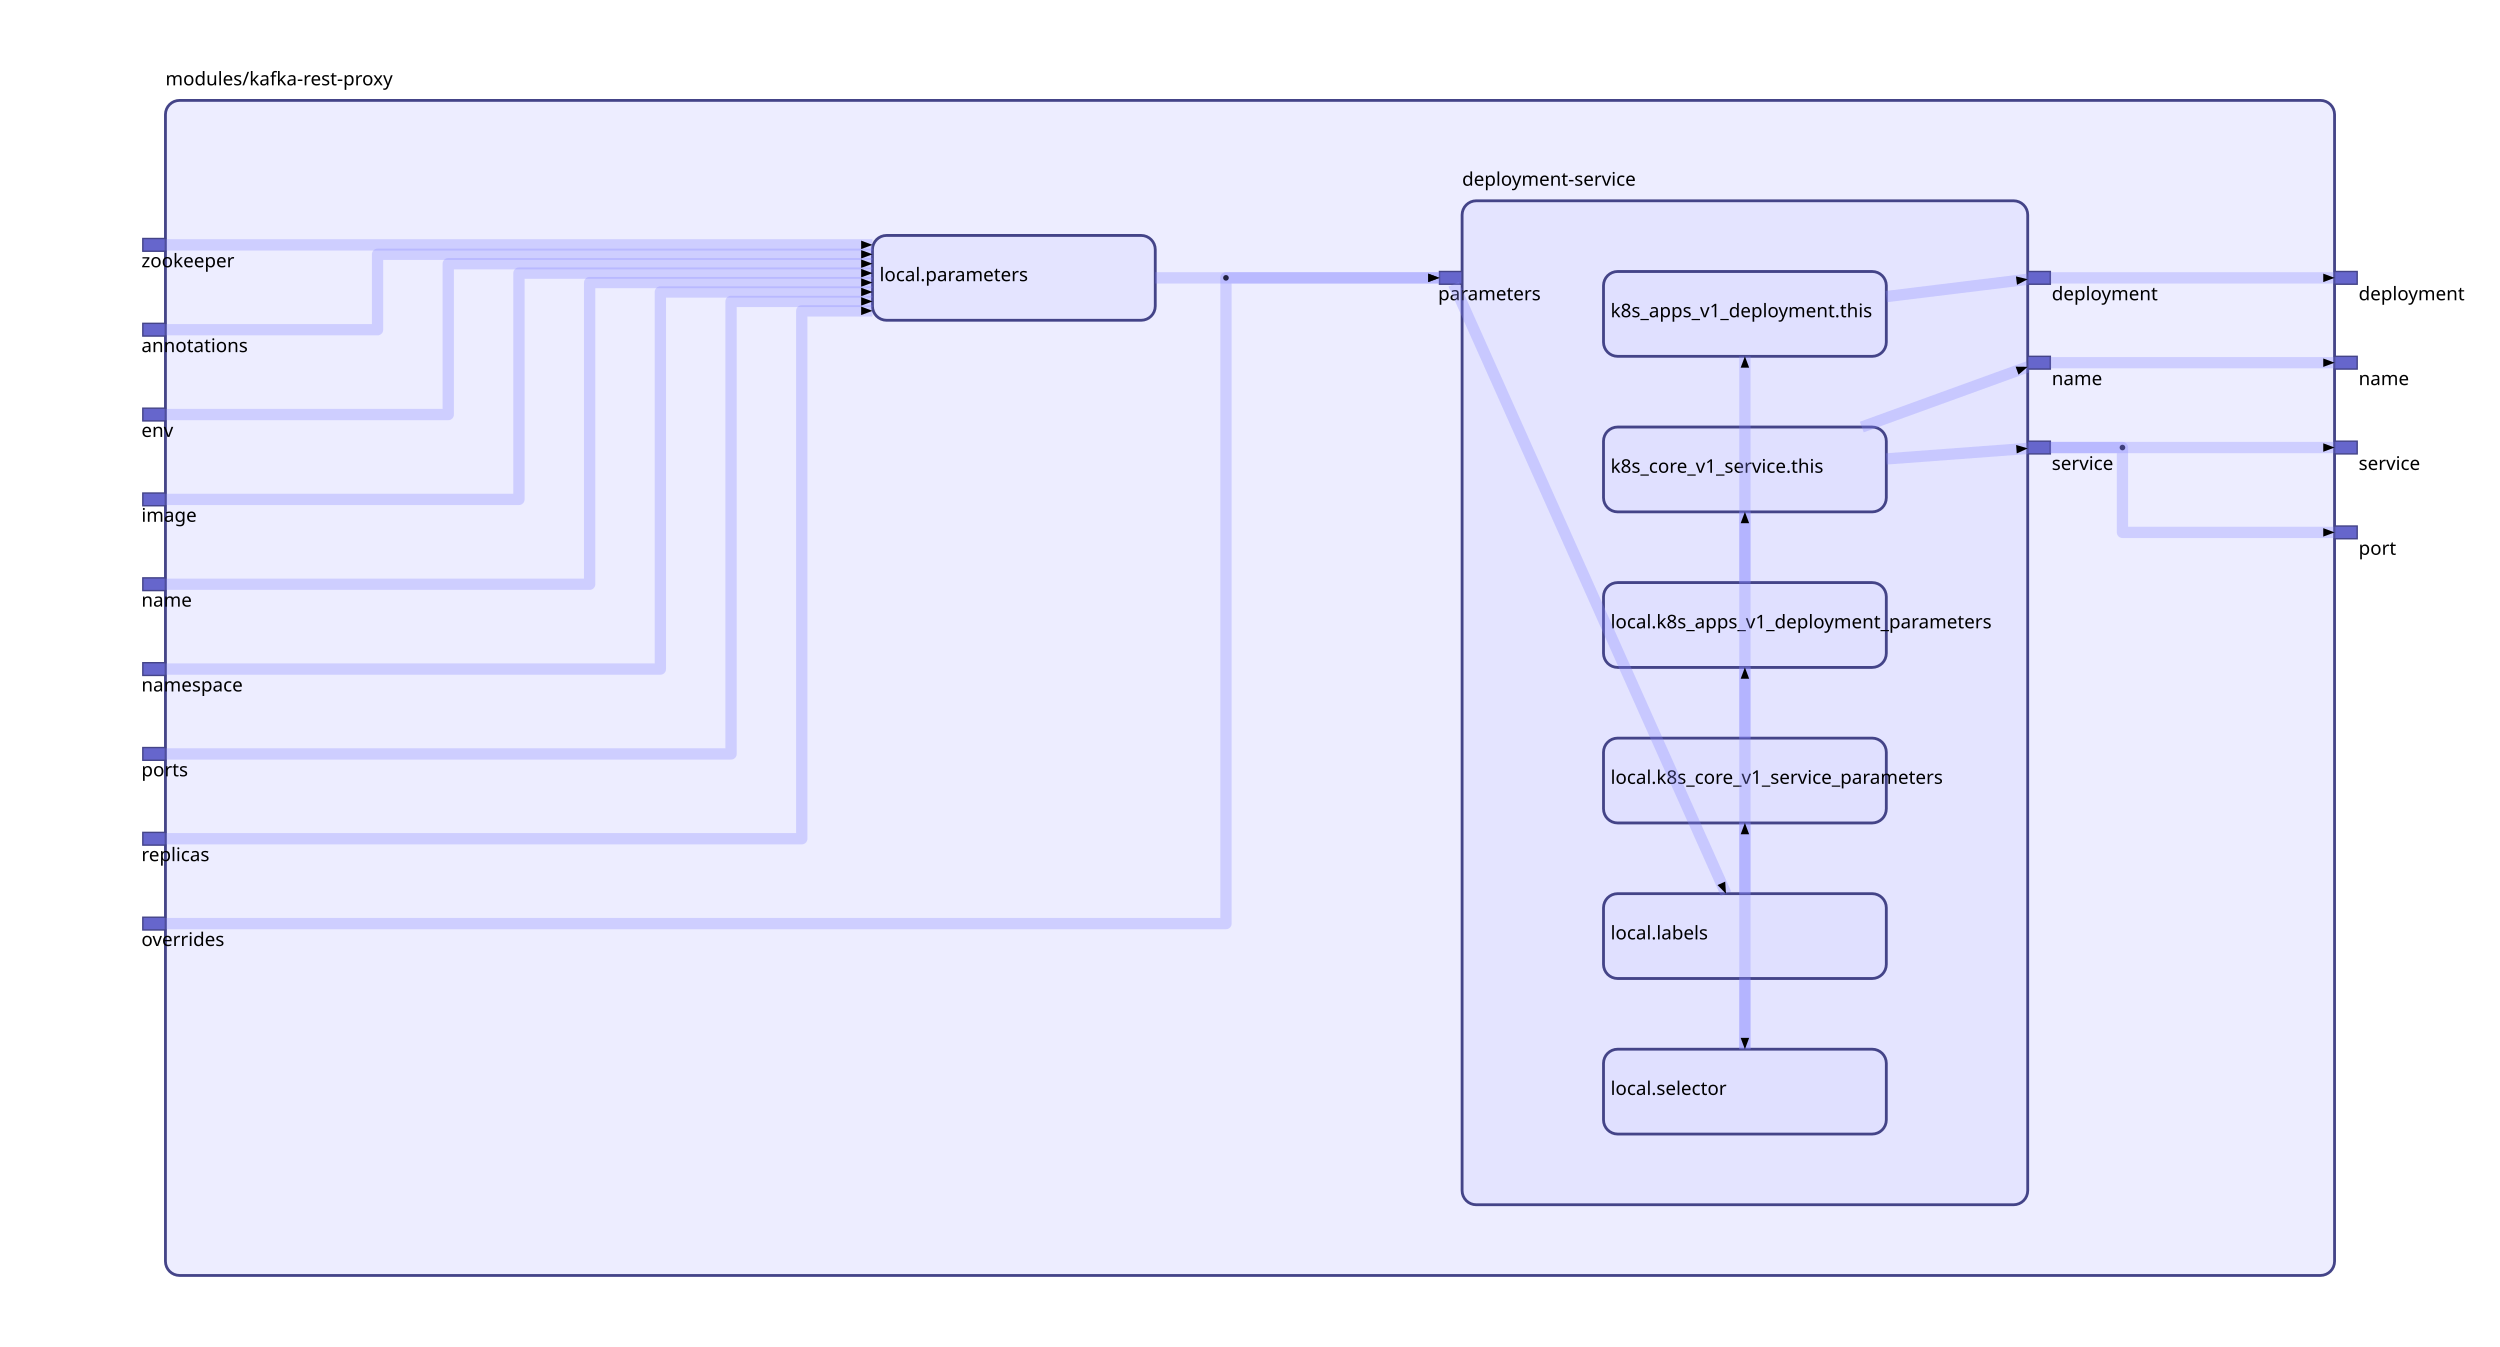
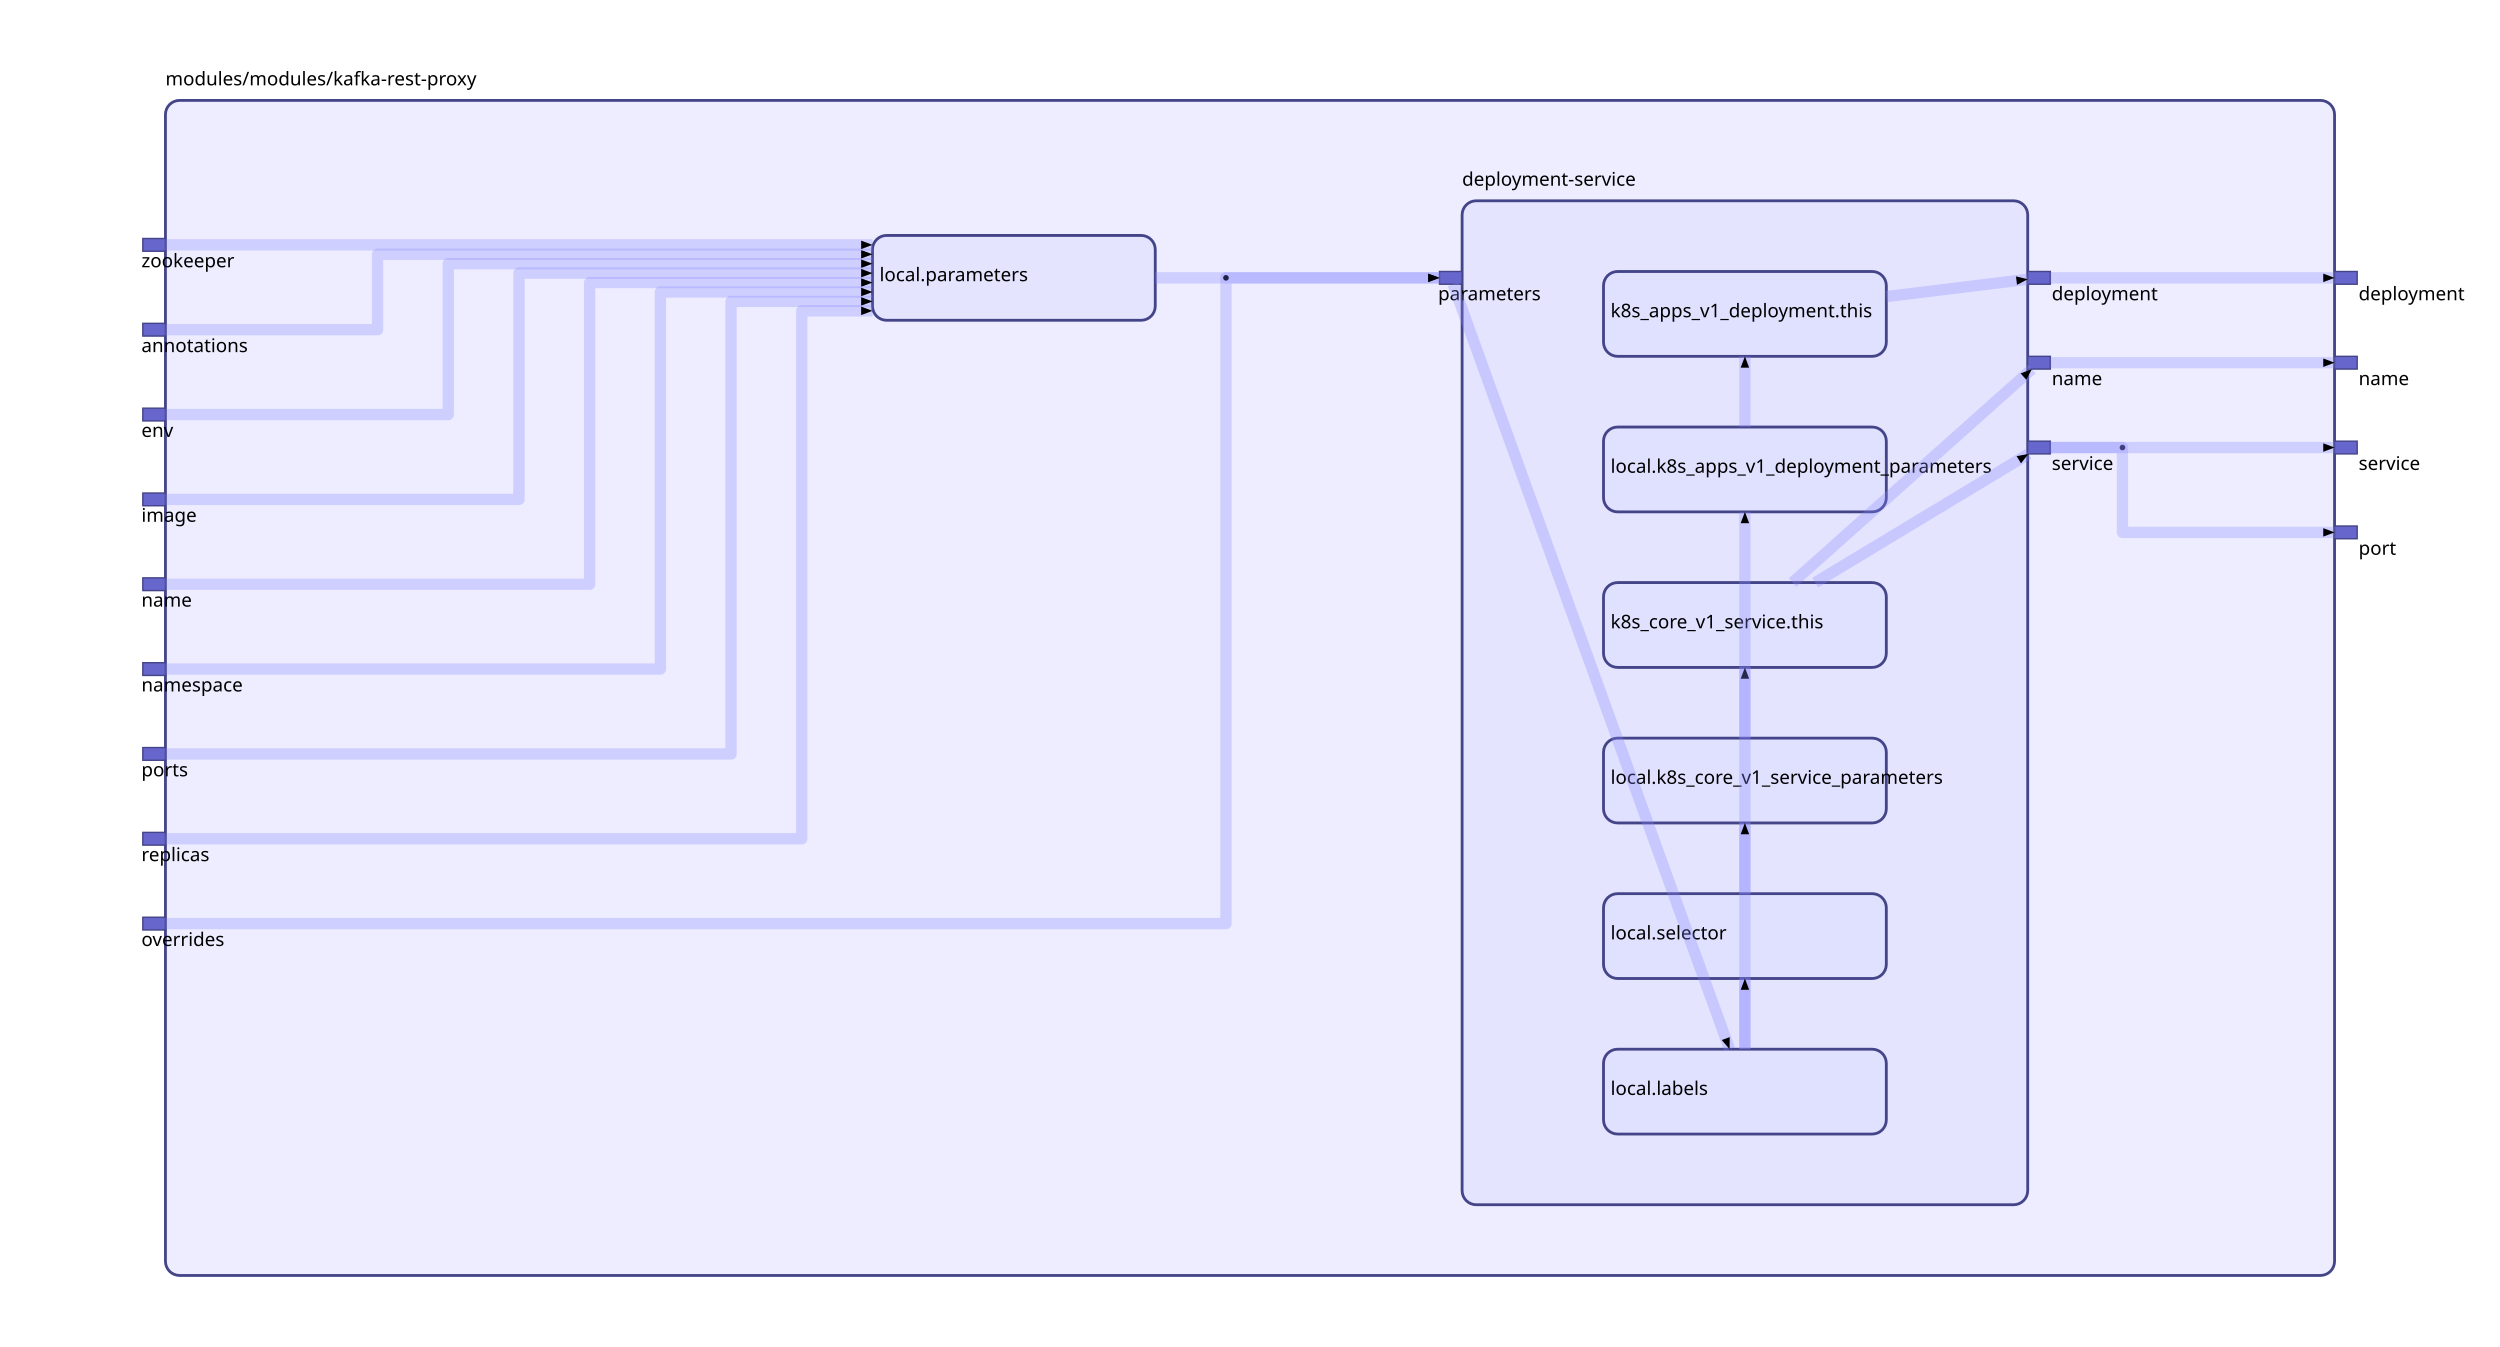
<svg xmlns="http://www.w3.org/2000/svg" id="sprotty_1" class="sprotty-graph sprotty" tabindex="1002" viewBox="0 0 1768 952">
  <style>
.elknode {
    stroke: #448;
    stroke-width: 2;
    fill: #ddf;
    fill-opacity: 0.5;
}

.elkport {
    stroke: #448;
    stroke-width: 1;
    fill: #66c;
}

.elkedge {
    fill: none;
    stroke: #88f;
    stroke-width: 8;
    stroke-opacity: 0.3;
    pointer-events: stroke;
    stroke-linejoin: round;
}

.elkedge:hover {
    stroke: #448;
    stroke-width: 8;
    stroke-opacity: 1;
    stroke-dasharray: 16px;
    stroke-dashoffset: 32px;
    animation: stroke 0.5s linear infinite;
}

@keyframes stroke {
    to {
        stroke-dashoffset: 0;
    }
}

.elkedge.arrow {
    fill: #336;
}

.elklabel {
    stroke-width: 0;
    stroke: #000;
    fill: #000;
    font-family: sans-serif;
    font-size: 10pt;
    dominant-baseline: hanging;
}

.elklabel:hover {
    font-size: 24pt;
}

.elkjunction {
    stroke: none;
    fill: #224;
}

.selected &gt; rect {
    stroke-width: 3;
}

.mouseover {
    stroke: #88f;
}
/*
 * Copyright (C) 2017 TypeFox and others.
 *
 * Licensed under the Apache License, Version 2.0 (the "License"); you may not use this file except in compliance with the License.
 * You may obtain a copy of the License at http://www.apache.org/licenses/LICENSE-2.0
 */

.sprotty {
    padding: 0px;
    font-family: "Helvetica Neue", Helvetica, Arial, sans-serif;
}

.sprotty-hidden {
    display: block;
    position: absolute;
    width: 0px;
    height: 0px;
}

.sprotty-popup {
    font-family: "Helvetica Neue", Helvetica, Arial, sans-serif;
    position: absolute;
    background: white;
    border-radius: 5px;
    border: 1px solid;
    max-width: 400px;
    min-width: 100px;
}

.sprotty-popup &gt; div {
    margin: 10px;
}

.sprotty-popup-closed {
    display: none;
}
</style>
  <g transform="scale(1) translate(0,0)">
    <g id="sprotty_3" transform="translate(117, 71)" opacity="1">
      <rect class="elknode" x="0" y="0" rx="10" width="1534" height="831" />
      <g id="sprotty_5" transform="translate(500, 95.5)" opacity="1">
        <rect class="elknode" x="0" y="0" rx="10" width="200" height="60" />
        <text id="sprotty_6" class="elklabel" transform="translate(5, 22) translate(0, 0)" opacity="1">local.parameters</text>
      </g>
-       <g id="sprotty_7" transform="translate(917, 71)" opacity="1">
+       <g id="sprotty_31" transform="translate(917, 71)" opacity="1">
        <rect class="elknode" x="0" y="0" rx="10" width="400" height="710" />
-         <g id="sprotty_9" transform="translate(100, 50)" opacity="1">
-           <rect class="elknode" x="0" y="0" rx="10" width="200" height="60" />
-           <text id="sprotty_10" class="elklabel" transform="translate(5, 22) translate(0, 0)" opacity="1">k8s_apps_v1_deployment.this</text>
-         </g>
-         <g id="sprotty_11" transform="translate(100, 160)" opacity="1">
-           <rect class="elknode" x="0" y="0" rx="10" width="200" height="60" />
-           <text id="sprotty_12" class="elklabel" transform="translate(5, 22) translate(0, 0)" opacity="1">k8s_core_v1_service.this</text>
-         </g>
-         <g id="sprotty_13" transform="translate(100, 270)" opacity="1">
-           <rect class="elknode" x="0" y="0" rx="10" width="200" height="60" />
-           <text id="sprotty_14" class="elklabel" transform="translate(5, 22) translate(0, 0)" opacity="1">local.k8s_apps_v1_deployment_parameters</text>
-         </g>
-         <g id="sprotty_15" transform="translate(100, 380)" opacity="1">
-           <rect class="elknode" x="0" y="0" rx="10" width="200" height="60" />
-           <text id="sprotty_16" class="elklabel" transform="translate(5, 22) translate(0, 0)" opacity="1">local.k8s_core_v1_service_parameters</text>
-         </g>
-         <g id="sprotty_17" transform="translate(100, 490)" opacity="1">
-           <rect class="elknode" x="0" y="0" rx="10" width="200" height="60" />
-           <text id="sprotty_18" class="elklabel" transform="translate(5, 22) translate(0, 0)" opacity="1">local.labels</text>
-         </g>
-         <g id="sprotty_19" transform="translate(100, 600)" opacity="1">
-           <rect class="elknode" x="0" y="0" rx="10" width="200" height="60" />
-           <text id="sprotty_20" class="elklabel" transform="translate(5, 22) translate(0, 0)" opacity="1">local.selector</text>
+         <g id="sprotty_33" transform="translate(100, 50)" opacity="1">
+           <rect class="elknode" x="0" y="0" rx="10" width="200" height="60" />
+           <text id="sprotty_34" class="elklabel" transform="translate(5, 22) translate(0, 0)" opacity="1">k8s_apps_v1_deployment.this</text>
+         </g>
+         <g id="sprotty_35" transform="translate(100, 160)" opacity="1">
+           <rect class="elknode" x="0" y="0" rx="10" width="200" height="60" />
+           <text id="sprotty_36" class="elklabel" transform="translate(5, 22) translate(0, 0)" opacity="1">local.k8s_apps_v1_deployment_parameters</text>
+         </g>
+         <g id="sprotty_38" transform="translate(100, 270)" opacity="1">
+           <rect class="elknode" x="0" y="0" rx="10" width="200" height="60" />
+           <text id="sprotty_39" class="elklabel" transform="translate(5, 22) translate(0, 0)" opacity="1">k8s_core_v1_service.this</text>
+         </g>
+         <g id="sprotty_40" transform="translate(100, 380)" opacity="1">
+           <rect class="elknode" x="0" y="0" rx="10" width="200" height="60" />
+           <text id="sprotty_41" class="elklabel" transform="translate(5, 22) translate(0, 0)" opacity="1">local.k8s_core_v1_service_parameters</text>
+         </g>
+         <g id="sprotty_43" transform="translate(100, 490)" opacity="1">
+           <rect class="elknode" x="0" y="0" rx="10" width="200" height="60" />
+           <text id="sprotty_44" class="elklabel" transform="translate(5, 22) translate(0, 0)" opacity="1">local.selector</text>
+         </g>
+         <g id="sprotty_46" transform="translate(100, 600)" opacity="1">
+           <rect class="elknode" x="0" y="0" rx="10" width="200" height="60" />
+           <text id="sprotty_47" class="elklabel" transform="translate(5, 22) translate(0, 0)" opacity="1">local.labels</text>
        </g>
        <g id="sprotty_49" transform="translate(-16, 50)" opacity="1">
          <rect class="elkport" x="0" y="0" width="16" height="9" />
          <text id="sprotty_50" class="elklabel" transform="translate(-1, 10) translate(0, 0)" opacity="1">parameters</text>
        </g>
        <g id="sprotty_53" transform="translate(400, 50)" opacity="1">
          <rect class="elkport" x="0" y="0" width="16" height="9" />
          <text id="sprotty_54" class="elklabel" transform="translate(17, 10) translate(0, 0)" opacity="1">deployment</text>
        </g>
        <g id="sprotty_56" transform="translate(400, 110)" opacity="1">
          <rect class="elkport" x="0" y="0" width="16" height="9" />
          <text id="sprotty_57" class="elklabel" transform="translate(17, 10) translate(0, 0)" opacity="1">name</text>
        </g>
        <g id="sprotty_59" transform="translate(400, 170)" opacity="1">
          <rect class="elkport" x="0" y="0" width="16" height="9" />
          <text id="sprotty_60" class="elklabel" transform="translate(17, 10) translate(0, 0)" opacity="1">service</text>
        </g>
-         <text id="sprotty_8" class="elklabel" transform="translate(0, -21) translate(0, 0)" opacity="1">deployment-service</text>
-       </g>
-       <g id="sprotty_21" transform="translate(-16, 157.6667)" opacity="1">
-         <rect class="elkport" x="0" y="0" width="16" height="9" />
-         <text id="sprotty_22" class="elklabel" transform="translate(-1, 10) translate(0, 0)" opacity="1">annotations</text>
-       </g>
-       <g id="sprotty_24" transform="translate(-16, 217.6667)" opacity="1">
-         <rect class="elkport" x="0" y="0" width="16" height="9" />
-         <text id="sprotty_25" class="elklabel" transform="translate(-1, 10) translate(0, 0)" opacity="1">env</text>
-       </g>
-       <g id="sprotty_27" transform="translate(-16, 277.6667)" opacity="1">
-         <rect class="elkport" x="0" y="0" width="16" height="9" />
-         <text id="sprotty_28" class="elklabel" transform="translate(-1, 10) translate(0, 0)" opacity="1">image</text>
-       </g>
-       <g id="sprotty_30" transform="translate(-16, 337.6667)" opacity="1">
-         <rect class="elkport" x="0" y="0" width="16" height="9" />
-         <text id="sprotty_31" class="elklabel" transform="translate(-1, 10) translate(0, 0)" opacity="1">name</text>
-       </g>
-       <g id="sprotty_33" transform="translate(-16, 397.6667)" opacity="1">
-         <rect class="elkport" x="0" y="0" width="16" height="9" />
-         <text id="sprotty_34" class="elklabel" transform="translate(-1, 10) translate(0, 0)" opacity="1">namespace</text>
-       </g>
-       <g id="sprotty_36" transform="translate(-16, 457.6667)" opacity="1">
-         <rect class="elkport" x="0" y="0" width="16" height="9" />
-         <text id="sprotty_37" class="elklabel" transform="translate(-1, 10) translate(0, 0)" opacity="1">ports</text>
-       </g>
-       <g id="sprotty_39" transform="translate(-16, 517.6667)" opacity="1">
-         <rect class="elkport" x="0" y="0" width="16" height="9" />
-         <text id="sprotty_40" class="elklabel" transform="translate(-1, 10) translate(0, 0)" opacity="1">replicas</text>
-       </g>
-       <g id="sprotty_42" transform="translate(-16, 97.66667)" opacity="1">
-         <rect class="elkport" x="0" y="0" width="16" height="9" />
-         <text id="sprotty_43" class="elklabel" transform="translate(-1, 10) translate(0, 0)" opacity="1">zookeeper</text>
+         <text id="sprotty_32" class="elklabel" transform="translate(0, -21) translate(0, 0)" opacity="1">deployment-service</text>
+       </g>
+       <g id="sprotty_7" transform="translate(-16, 157.6667)" opacity="1">
+         <rect class="elkport" x="0" y="0" width="16" height="9" />
+         <text id="sprotty_8" class="elklabel" transform="translate(-1, 10) translate(0, 0)" opacity="1">annotations</text>
+       </g>
+       <g id="sprotty_10" transform="translate(-16, 217.6667)" opacity="1">
+         <rect class="elkport" x="0" y="0" width="16" height="9" />
+         <text id="sprotty_11" class="elklabel" transform="translate(-1, 10) translate(0, 0)" opacity="1">env</text>
+       </g>
+       <g id="sprotty_13" transform="translate(-16, 277.6667)" opacity="1">
+         <rect class="elkport" x="0" y="0" width="16" height="9" />
+         <text id="sprotty_14" class="elklabel" transform="translate(-1, 10) translate(0, 0)" opacity="1">image</text>
+       </g>
+       <g id="sprotty_16" transform="translate(-16, 337.6667)" opacity="1">
+         <rect class="elkport" x="0" y="0" width="16" height="9" />
+         <text id="sprotty_17" class="elklabel" transform="translate(-1, 10) translate(0, 0)" opacity="1">name</text>
+       </g>
+       <g id="sprotty_19" transform="translate(-16, 397.6667)" opacity="1">
+         <rect class="elkport" x="0" y="0" width="16" height="9" />
+         <text id="sprotty_20" class="elklabel" transform="translate(-1, 10) translate(0, 0)" opacity="1">namespace</text>
+       </g>
+       <g id="sprotty_22" transform="translate(-16, 457.6667)" opacity="1">
+         <rect class="elkport" x="0" y="0" width="16" height="9" />
+         <text id="sprotty_23" class="elklabel" transform="translate(-1, 10) translate(0, 0)" opacity="1">ports</text>
+       </g>
+       <g id="sprotty_25" transform="translate(-16, 517.6667)" opacity="1">
+         <rect class="elkport" x="0" y="0" width="16" height="9" />
+         <text id="sprotty_26" class="elklabel" transform="translate(-1, 10) translate(0, 0)" opacity="1">replicas</text>
+       </g>
+       <g id="sprotty_28" transform="translate(-16, 97.66667)" opacity="1">
+         <rect class="elkport" x="0" y="0" width="16" height="9" />
+         <text id="sprotty_29" class="elklabel" transform="translate(-1, 10) translate(0, 0)" opacity="1">zookeeper</text>
      </g>
      <g id="sprotty_63" transform="translate(-16, 577.6667)" opacity="1">
        <rect class="elkport" x="0" y="0" width="16" height="9" />
        <text id="sprotty_64" class="elklabel" transform="translate(-1, 10) translate(0, 0)" opacity="1">overrides</text>
      </g>
      <g id="sprotty_66" transform="translate(1534, 121)" opacity="1">
        <rect class="elkport" x="0" y="0" width="16" height="9" />
        <text id="sprotty_67" class="elklabel" transform="translate(17, 10) translate(0, 0)" opacity="1">deployment</text>
      </g>
      <g id="sprotty_69" transform="translate(1534, 181)" opacity="1">
        <rect class="elkport" x="0" y="0" width="16" height="9" />
        <text id="sprotty_70" class="elklabel" transform="translate(17, 10) translate(0, 0)" opacity="1">name</text>
      </g>
      <g id="sprotty_72" transform="translate(1534, 301)" opacity="1">
        <rect class="elkport" x="0" y="0" width="16" height="9" />
        <text id="sprotty_73" class="elklabel" transform="translate(17, 10) translate(0, 0)" opacity="1">port</text>
      </g>
      <g id="sprotty_75" transform="translate(1534, 241)" opacity="1">
        <rect class="elkport" x="0" y="0" width="16" height="9" />
        <text id="sprotty_76" class="elklabel" transform="translate(17, 10) translate(0, 0)" opacity="1">service</text>
      </g>
-       <text id="sprotty_4" class="elklabel" transform="translate(0, -21) translate(0, 0)" opacity="1">modules/kafka-rest-proxy</text>
-       <g id="sprotty_23" class="sprotty-edge" opacity="1">
+       <text id="sprotty_4" class="elklabel" transform="translate(0, -21) translate(0, 0)" opacity="1">modules/modules/kafka-rest-proxy</text>
+       <g id="sprotty_9" class="sprotty-edge" opacity="1">
        <path class="elkedge" d="M 0,162.167 L 150,162.167 L 150,108.833 L 500,108.833" />
        <path class="edge arrow" d="M 0,0 L 8,-3 L 8,3 Z" transform="rotate(180 500 108.8333) translate(500 108.8333)" />
      </g>
-       <g id="sprotty_26" class="sprotty-edge" opacity="1">
+       <g id="sprotty_12" class="sprotty-edge" opacity="1">
        <path class="elkedge" d="M 0,222.167 L 200,222.167 L 200,115.5 L 500,115.5" />
        <path class="edge arrow" d="M 0,0 L 8,-3 L 8,3 Z" transform="rotate(180 500 115.5) translate(500 115.5)" />
      </g>
-       <g id="sprotty_29" class="sprotty-edge" opacity="1">
+       <g id="sprotty_15" class="sprotty-edge" opacity="1">
        <path class="elkedge" d="M 0,282.167 L 250,282.167 L 250,122.167 L 500,122.167" />
        <path class="edge arrow" d="M 0,0 L 8,-3 L 8,3 Z" transform="rotate(180 500 122.1667) translate(500 122.1667)" />
      </g>
-       <g id="sprotty_32" class="sprotty-edge" opacity="1">
+       <g id="sprotty_18" class="sprotty-edge" opacity="1">
        <path class="elkedge" d="M 0,342.167 L 300,342.167 L 300,128.833 L 500,128.833" />
        <path class="edge arrow" d="M 0,0 L 8,-3 L 8,3 Z" transform="rotate(180 500 128.8333) translate(500 128.8333)" />
      </g>
-       <g id="sprotty_35" class="sprotty-edge" opacity="1">
+       <g id="sprotty_21" class="sprotty-edge" opacity="1">
        <path class="elkedge" d="M 0,402.167 L 350,402.167 L 350,135.5 L 500,135.5" />
        <path class="edge arrow" d="M 0,0 L 8,-3 L 8,3 Z" transform="rotate(180 500 135.5) translate(500 135.5)" />
      </g>
-       <g id="sprotty_38" class="sprotty-edge" opacity="1">
+       <g id="sprotty_24" class="sprotty-edge" opacity="1">
        <path class="elkedge" d="M 0,462.167 L 400,462.167 L 400,142.167 L 500,142.167" />
        <path class="edge arrow" d="M 0,0 L 8,-3 L 8,3 Z" transform="rotate(180 500 142.1667) translate(500 142.1667)" />
      </g>
-       <g id="sprotty_41" class="sprotty-edge" opacity="1">
+       <g id="sprotty_27" class="sprotty-edge" opacity="1">
        <path class="elkedge" d="M 0,522.167 L 450,522.167 L 450,148.833 L 500,148.833" />
        <path class="edge arrow" d="M 0,0 L 8,-3 L 8,3 Z" transform="rotate(180 500 148.8333) translate(500 148.8333)" />
      </g>
-       <g id="sprotty_44" class="sprotty-edge" opacity="1">
+       <g id="sprotty_30" class="sprotty-edge" opacity="1">
        <path class="elkedge" d="M 0,102.167 L 500,102.167" />
        <path class="edge arrow" d="M 0,0 L 8,-3 L 8,3 Z" transform="rotate(180 500 102.1667) translate(500 102.1667)" />
      </g>
+       <g id="sprotty_37" class="sprotty-edge" opacity="1">
+         <path class="elkedge" d="M 1117,231 L 1117,181" />
+         <path class="edge arrow" d="M 0,0 L 8,-3 L 8,3 Z" transform="rotate(90 1117 181) translate(1117 181)" />
+       </g>
+       <g id="sprotty_42" class="sprotty-edge" opacity="1">
+         <path class="elkedge" d="M 1117,451 L 1117,401" />
+         <path class="edge arrow" d="M 0,0 L 8,-3 L 8,3 Z" transform="rotate(90 1117 401) translate(1117 401)" />
+       </g>
      <g id="sprotty_45" class="sprotty-edge" opacity="1">
-         <path class="elkedge" d="M 1117,341 L 1117,181" />
-         <path class="edge arrow" d="M 0,0 L 8,-3 L 8,3 Z" transform="rotate(90 1117 181) translate(1117 181)" />
-       </g>
-       <g id="sprotty_46" class="sprotty-edge" opacity="1">
-         <path class="elkedge" d="M 1117,451 L 1117,291" />
+         <path class="elkedge" d="M 1117,561 L 1117,291" />
        <path class="edge arrow" d="M 0,0 L 8,-3 L 8,3 Z" transform="rotate(90 1117 291) translate(1117 291)" />
      </g>
-       <g id="sprotty_47" class="sprotty-edge" opacity="1">
-         <path class="elkedge" d="M 1117,671 L 1117,401" />
-         <path class="edge arrow" d="M 0,0 L 8,-3 L 8,3 Z" transform="rotate(90 1117 401) translate(1117 401)" />
-       </g>
      <g id="sprotty_48" class="sprotty-edge" opacity="1">
-         <path class="elkedge" d="M 1117,561 L 1117,511" />
+         <path class="elkedge" d="M 1117,671 L 1117,511" />
        <path class="edge arrow" d="M 0,0 L 8,-3 L 8,3 Z" transform="rotate(90 1117 511) translate(1117 511)" />
      </g>
      <g id="sprotty_51" class="sprotty-edge" opacity="1">
-         <path class="elkedge" d="M 911.011,130 L 1103.595,561" />
-         <path class="edge arrow" d="M 0,0 L 8,-3 L 8,3 Z" transform="rotate(-114.0766 1103.595 561) translate(1103.595 561)" />
+         <path class="elkedge" d="M 910.626,130 L 1106.157,671" />
+         <path class="edge arrow" d="M 0,0 L 8,-3 L 8,3 Z" transform="rotate(-109.8711 1106.157 671) translate(1106.157 671)" />
      </g>
      <g id="sprotty_52" class="sprotty-edge" opacity="1">
-         <path class="elkedge" d="M 1117,621 L 1117,671" />
-         <path class="edge arrow" d="M 0,0 L 8,-3 L 8,3 Z" transform="rotate(-90 1117 671) translate(1117 671)" />
+         <path class="elkedge" d="M 1117,671 L 1117,621" />
+         <path class="edge arrow" d="M 0,0 L 8,-3 L 8,3 Z" transform="rotate(90 1117 621) translate(1117 621)" />
      </g>
      <g id="sprotty_55" class="sprotty-edge" opacity="1">
        <path class="elkedge" d="M 1217,138.74 L 1317,126.481" />
        <path class="edge arrow" d="M 0,0 L 8,-3 L 8,3 Z" transform="rotate(173.0106 1317 126.4808) translate(1317 126.4808)" />
      </g>
      <g id="sprotty_58" class="sprotty-edge" opacity="1">
-         <path class="elkedge" d="M 1199.649,231 L 1317,188.404" />
-         <path class="edge arrow" d="M 0,0 L 8,-3 L 8,3 Z" transform="rotate(160.0501 1317 188.4038) translate(1317 188.4038)" />
+         <path class="elkedge" d="M 1150.639,341 L 1319.954,190" />
+         <path class="edge arrow" d="M 0,0 L 8,-3 L 8,3 Z" transform="rotate(138.2726 1319.954 190) translate(1319.954 190)" />
      </g>
      <g id="sprotty_61" class="sprotty-edge" opacity="1">
-         <path class="elkedge" d="M 1217,253.548 L 1317,246.096" />
-         <path class="edge arrow" d="M 0,0 L 8,-3 L 8,3 Z" transform="rotate(175.7382 1317 246.0962) translate(1317 246.0962)" />
+         <path class="elkedge" d="M 1166.721,341 L 1317.542,250" />
+         <path class="edge arrow" d="M 0,0 L 8,-3 L 8,3 Z" transform="rotate(148.8947 1317.542 250) translate(1317.542 250)" />
      </g>
      <g id="sprotty_62" class="sprotty-edge" opacity="1">
        <path class="elkedge" d="M 700,125.5 L 901,125.5" />
        <path class="edge arrow" d="M 0,0 L 8,-3 L 8,3 Z" transform="rotate(180 901 125.5) translate(901 125.5)" />
      </g>
      <g id="sprotty_65" class="sprotty-edge" opacity="1">
        <path class="elkedge" d="M 0,582.167 L 750,582.167 L 750,125.5 L 901,125.5" />
        <path class="edge arrow" d="M 0,0 L 8,-3 L 8,3 Z" transform="rotate(180 901 125.5) translate(901 125.5)" />
        <g id="sprotty_65_j0" transform="translate(750, 125.5)" opacity="1">
          <circle class="elkjunction" r="2" />
        </g>
      </g>
      <g id="sprotty_68" class="sprotty-edge" opacity="1">
        <path class="elkedge" d="M 1333,125.5 L 1534,125.5" />
        <path class="edge arrow" d="M 0,0 L 8,-3 L 8,3 Z" transform="rotate(180 1534 125.5) translate(1534 125.5)" />
      </g>
      <g id="sprotty_71" class="sprotty-edge" opacity="1">
        <path class="elkedge" d="M 1333,185.5 L 1534,185.5" />
        <path class="edge arrow" d="M 0,0 L 8,-3 L 8,3 Z" transform="rotate(180 1534 185.5) translate(1534 185.5)" />
      </g>
      <g id="sprotty_74" class="sprotty-edge" opacity="1">
        <path class="elkedge" d="M 1333,245.5 L 1384,245.5 L 1384,305.5 L 1534,305.5" />
        <path class="edge arrow" d="M 0,0 L 8,-3 L 8,3 Z" transform="rotate(180 1534 305.5) translate(1534 305.5)" />
        <g id="sprotty_74_j0" transform="translate(1384, 245.5)" opacity="1">
          <circle class="elkjunction" r="2" />
        </g>
      </g>
      <g id="sprotty_77" class="sprotty-edge" opacity="1">
        <path class="elkedge" d="M 1333,245.5 L 1534,245.5" />
        <path class="edge arrow" d="M 0,0 L 8,-3 L 8,3 Z" transform="rotate(180 1534 245.5) translate(1534 245.5)" />
      </g>
    </g>
  </g>
</svg>
